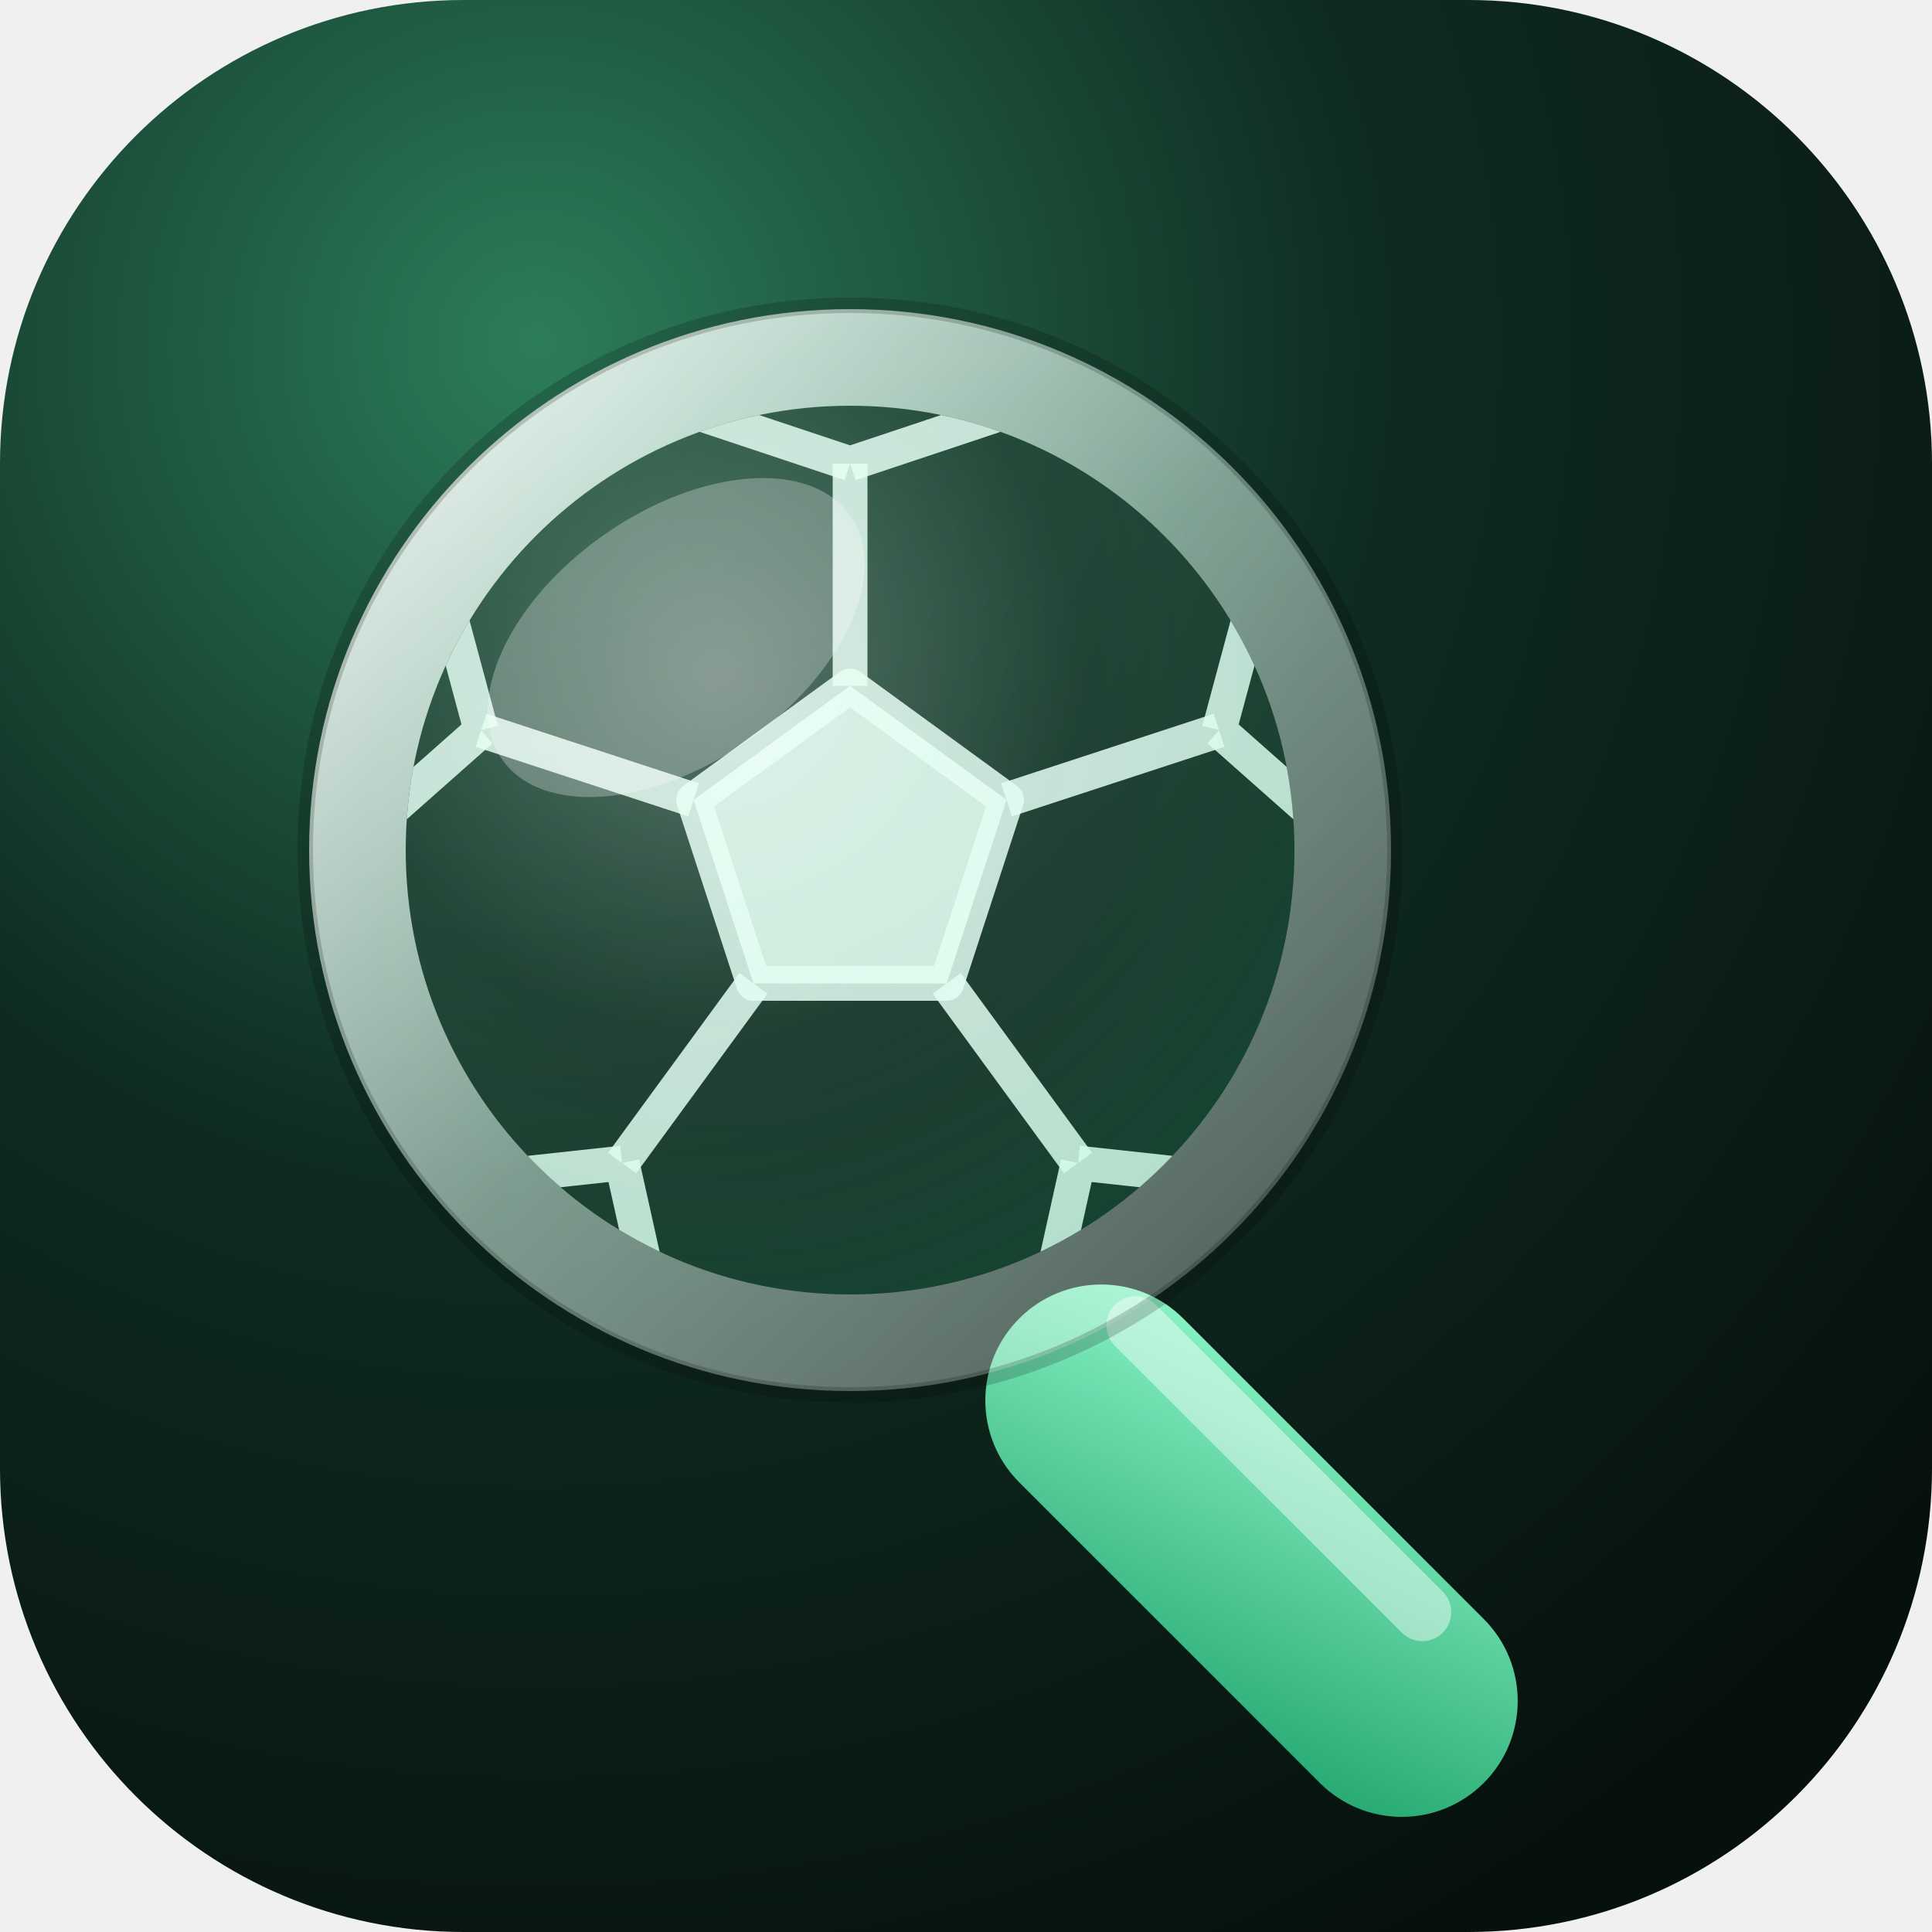
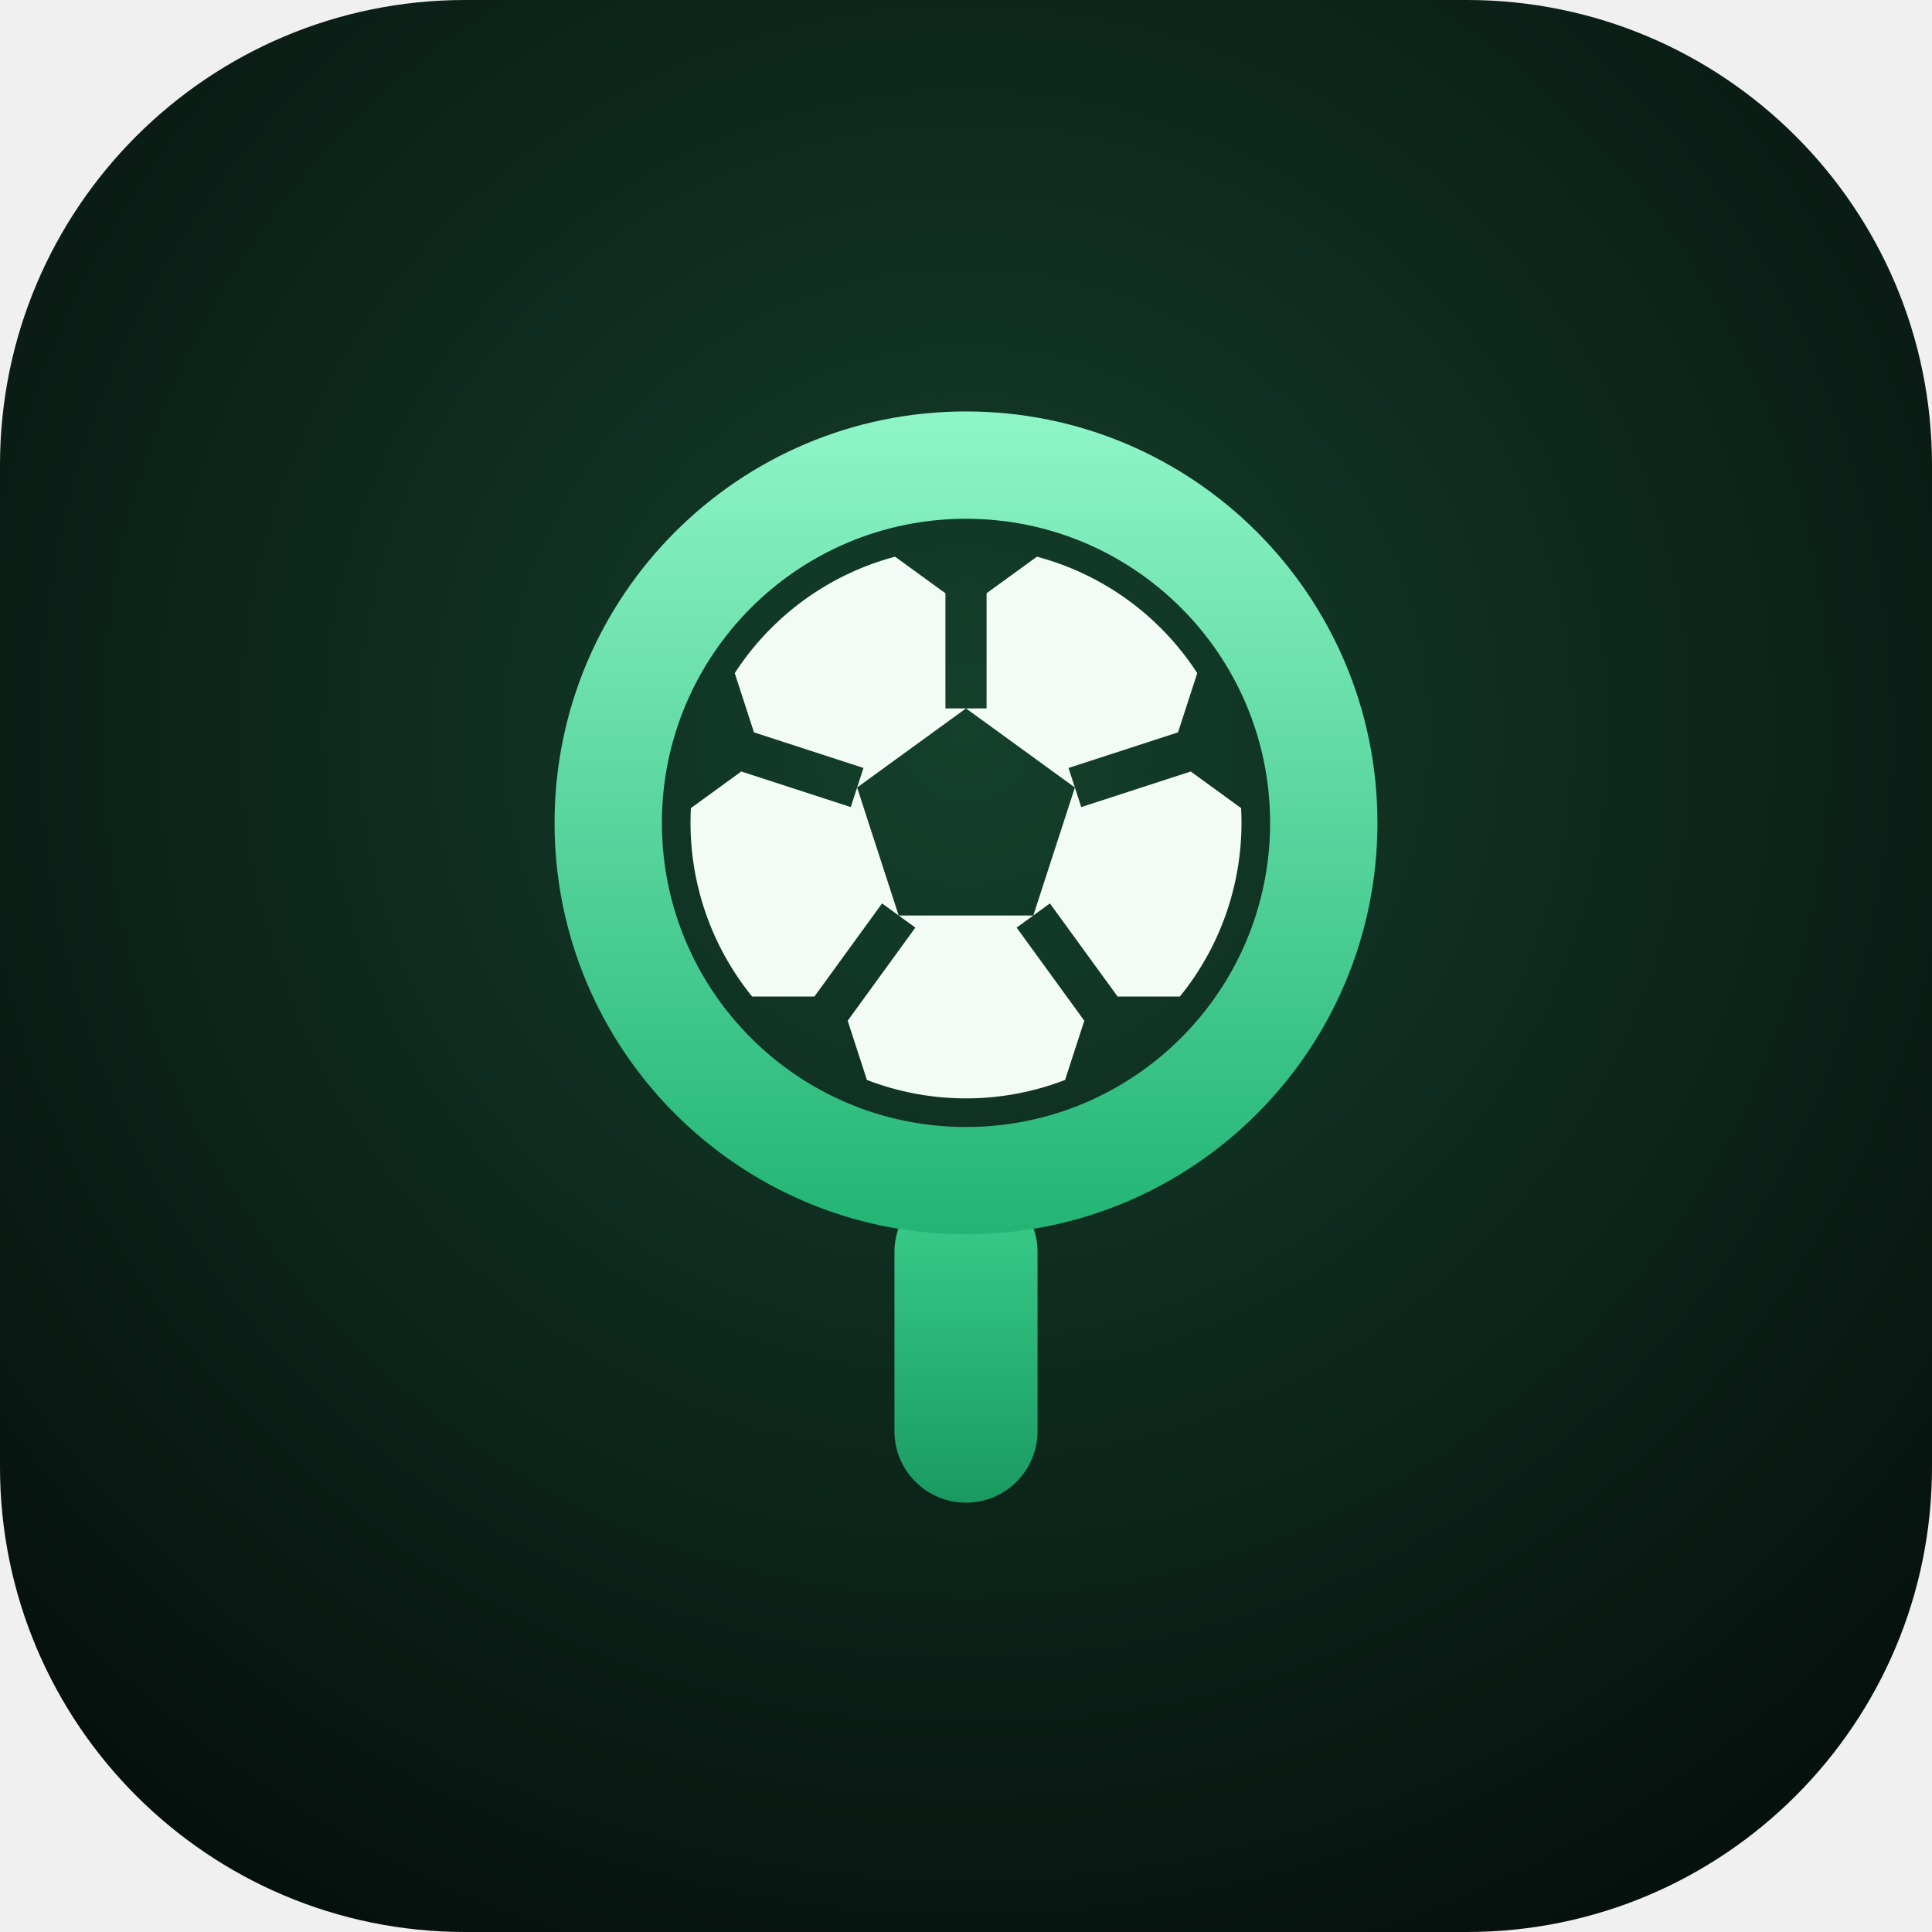
- <svg xmlns="http://www.w3.org/2000/svg" width="64" height="64" viewBox="0 0 100 100">
+ <svg xmlns="http://www.w3.org/2000/svg" viewBox="0 0 108 108">
  <defs>
-     <radialGradient id="bgX" cx="28%" cy="18%" r="95%">
-       <stop offset="0" stop-color="#2c7d5a" />
-       <stop offset="0.45" stop-color="#0f2c21" />
-       <stop offset="1" stop-color="#06100d" />
+     <radialGradient id="bg" cx="50%" cy="38%" r="70%">
+       <stop offset="0" stop-color="#14402C" />
+       <stop offset="1" stop-color="#06100D" />
    </radialGradient>
-     <radialGradient id="lensX" cx="35%" cy="30%" r="75%">
-       <stop offset="0" stop-color="#ffffff" stop-opacity="0.30" />
-       <stop offset="0.55" stop-color="#bff5dc" stop-opacity="0.10" />
-       <stop offset="1" stop-color="#4be3a0" stop-opacity="0.16" />
-     </radialGradient>
-     <linearGradient id="ringX" x1="0" y1="0" x2="1" y2="1">
-       <stop offset="0" stop-color="#ffffff" stop-opacity="0.95" />
-       <stop offset="0.5" stop-color="#d9f7ea" stop-opacity="0.55" />
-       <stop offset="1" stop-color="#ffffff" stop-opacity="0.25" />
+     <linearGradient id="ring" x1="0" y1="0" x2="0" y2="1">
+       <stop offset="0" stop-color="#8FF5C8" />
+       <stop offset="1" stop-color="#22B574" />
    </linearGradient>
-     <linearGradient id="handleX" x1="0" y1="0" x2="1" y2="1">
-       <stop offset="0" stop-color="#8ff7c9" />
-       <stop offset="1" stop-color="#21a56d" />
+     <linearGradient id="handle" x1="0" y1="0" x2="0" y2="1">
+       <stop offset="0" stop-color="#3BD08C" />
+       <stop offset="1" stop-color="#1A9A61" />
    </linearGradient>
-     <clipPath id="clipX">
-       <circle cx="44" cy="44" r="23" />
-     </clipPath>
  </defs>
-   <rect width="100" height="100" rx="24" fill="url(#bgX)" />
-   <rect x="57" y="64" width="34" height="12" rx="6" transform="rotate(45 57 64)" fill="url(#handleX)" />
-   <rect x="60" y="64.5" width="24" height="3" rx="1.5" transform="rotate(45 57 64)" fill="#ffffff" opacity="0.45" />
-   <g clip-path="url(#clipX)">
-     <circle cx="44" cy="44" r="23" fill="#0b2219" opacity="0.55" />
-     <g stroke="#e9fff5" stroke-opacity="0.85" stroke-width="1.8" fill="none" stroke-linejoin="round">
-       <path d="M44 35.5l8.1 5.9-3.1 9.5h-10l-3.1-9.5z" fill="#e9fff5" fill-opacity="0.9" />
-       <path d="M44 35.5V24M52.1 41.4l11-3.6M49 50.9l6.8 9.3M39 50.9l-6.8 9.3M35.9 41.4l-11-3.6" />
-       <path d="M44 24l-9 -3M44 24l9 -3M63.1 37.8l2.5-9.3M63.1 37.8l7 6.2M55.8 60.2l9.2 1M55.8 60.2l-2 9M32.2 60.2l-9.2 1M32.2 60.2l2 9M24.9 37.8l-2.5-9.3M24.9 37.8l-7 6.2" />
-     </g>
-     <circle cx="44" cy="44" r="23" fill="url(#lensX)" />
-     <ellipse cx="35" cy="33" rx="11" ry="6.5" transform="rotate(-35 35 33)" fill="#ffffff" opacity="0.28" />
-   </g>
-   <circle cx="44" cy="44" r="25.5" fill="none" stroke="url(#ringX)" stroke-width="5" />
-   <circle cx="44" cy="44" r="28.2" fill="none" stroke="#000" stroke-opacity="0.18" stroke-width="0.8" />
+   <rect width="108" height="108" rx="26" fill="url(#bg)" />
+   <path d="M54.000,66.000 L54.000,66.000 A4.0,4.0 0 0 1 58.000,70.000 L58.000,80.000 A4.0,4.0 0 0 1 54.000,84.000 L54.000,84.000 A4.0,4.0 0 0 1 50.000,80.000 L50.000,70.000 A4.0,4.0 0 0 1 54.000,66.000 Z" fill="url(#handle)" />
+   <path d="M31.000,46.000 A23.0,23.0 0 1 1 77.000,46.000 A23.0,23.0 0 1 1 31.000,46.000 Z M37.000,46.000 A17.0,17.0 0 1 0 71.000,46.000 A17.0,17.0 0 1 0 37.000,46.000 Z" fill="url(#ring)" fill-rule="evenodd" />
+   <path d="M69.400,45.906 L69.399,45.811 L69.397,45.717 L69.395,45.622 L69.393,45.528 L69.390,45.433 L69.386,45.339 L69.381,45.244 L69.378,45.173 L66.563,43.127 L60.442,45.116 L60.087,44.022 L57.762,51.178 L58.692,50.502 L62.475,55.708 L65.954,55.708 L65.964,55.696 L66.023,55.623 L66.082,55.549 L66.141,55.475 L66.198,55.400 L66.256,55.325 L66.313,55.249 L66.369,55.174 L66.425,55.098 L66.481,55.021 L66.536,54.945 L66.591,54.867 L66.645,54.790 L66.699,54.712 L66.752,54.634 L66.805,54.556 L66.857,54.477 L66.909,54.398 L66.960,54.319 L67.011,54.239 L67.061,54.159 L67.111,54.079 L67.160,53.998 L67.209,53.917 L67.257,53.836 L67.305,53.754 L67.353,53.673 L67.399,53.591 L67.446,53.508 L67.491,53.426 L67.537,53.343 L67.582,53.260 L67.626,53.176 L67.670,53.092 L67.713,53.008 L67.756,52.924 L67.798,52.839 L67.840,52.755 L67.881,52.670 L67.921,52.584 L67.962,52.499 L68.001,52.413 L68.040,52.327 L68.079,52.241 L68.117,52.154 L68.154,52.067 L68.191,51.981 L68.228,51.893 L68.264,51.806 L68.299,51.718 L68.334,51.630 L68.368,51.542 L68.402,51.454 L68.435,51.366 L68.468,51.277 L68.500,51.188 L68.531,51.099 L68.562,51.010 L68.593,50.920 L68.623,50.831 L68.652,50.741 L68.681,50.651 L68.709,50.561 L68.737,50.470 L68.764,50.380 L68.791,50.289 L68.817,50.198 L68.842,50.107 L68.867,50.016 L68.891,49.925 L68.915,49.833 L68.938,49.742 L68.961,49.650 L68.983,49.558 L69.005,49.466 L69.026,49.374 L69.046,49.282 L69.066,49.190 L69.085,49.097 L69.104,49.004 L69.122,48.912 L69.140,48.819 L69.157,48.726 L69.173,48.633 L69.189,48.540 L69.204,48.446 L69.219,48.353 L69.233,48.260 L69.247,48.166 L69.260,48.073 L69.272,47.979 L69.284,47.885 L69.295,47.791 L69.306,47.697 L69.316,47.603 L69.326,47.509 L69.335,47.415 L69.343,47.321 L69.351,47.227 L69.358,47.133 L69.365,47.039 L69.371,46.944 L69.377,46.850 L69.381,46.756 L69.386,46.661 L69.390,46.567 L69.393,46.472 L69.395,46.378 L69.397,46.283 L69.399,46.189 L69.400,46.094 L69.400,46.000 Z M66.909,37.602 L66.857,37.523 L66.805,37.444 L66.752,37.366 L66.699,37.288 L66.645,37.210 L66.591,37.133 L66.536,37.055 L66.481,36.979 L66.425,36.902 L66.369,36.826 L66.313,36.751 L66.256,36.675 L66.198,36.600 L66.141,36.525 L66.082,36.451 L66.023,36.377 L65.964,36.304 L65.904,36.230 L65.844,36.157 L65.784,36.085 L65.723,36.013 L65.661,35.941 L65.599,35.870 L65.537,35.799 L65.474,35.728 L65.411,35.658 L65.347,35.588 L65.283,35.519 L65.218,35.450 L65.153,35.381 L65.088,35.313 L65.022,35.245 L64.956,35.178 L64.889,35.111 L64.822,35.044 L64.755,34.978 L64.687,34.912 L64.619,34.847 L64.550,34.782 L64.481,34.717 L64.412,34.653 L64.342,34.589 L64.272,34.526 L64.201,34.463 L64.130,34.401 L64.059,34.339 L63.987,34.277 L63.915,34.216 L63.843,34.156 L63.770,34.096 L63.696,34.036 L63.623,33.977 L63.549,33.918 L63.475,33.859 L63.400,33.802 L63.325,33.744 L63.249,33.687 L63.174,33.631 L63.098,33.575 L63.021,33.519 L62.945,33.464 L62.867,33.409 L62.790,33.355 L62.712,33.301 L62.634,33.248 L62.556,33.195 L62.477,33.143 L62.398,33.091 L62.319,33.040 L62.239,32.989 L62.159,32.939 L62.079,32.889 L61.998,32.840 L61.917,32.791 L61.836,32.743 L61.754,32.695 L61.673,32.647 L61.591,32.601 L61.508,32.554 L61.426,32.509 L61.343,32.463 L61.260,32.418 L61.176,32.374 L61.092,32.330 L61.008,32.287 L60.924,32.244 L60.839,32.202 L60.755,32.160 L60.670,32.119 L60.584,32.079 L60.499,32.038 L60.413,31.999 L60.327,31.960 L60.241,31.921 L60.154,31.883 L60.067,31.846 L59.981,31.809 L59.893,31.772 L59.806,31.736 L59.718,31.701 L59.630,31.666 L59.542,31.632 L59.454,31.598 L59.366,31.565 L59.277,31.532 L59.188,31.500 L59.099,31.469 L59.010,31.438 L58.920,31.407 L58.831,31.377 L58.741,31.348 L58.651,31.319 L58.561,31.291 L58.470,31.263 L58.380,31.236 L58.289,31.209 L58.198,31.183 L58.107,31.158 L58.016,31.133 L57.965,31.119 L55.150,33.164 L55.150,39.600 L54.000,39.600 L60.087,44.022 L59.731,42.929 L65.852,40.940 L66.927,37.631 Z M49.984,31.133 L49.893,31.158 L49.802,31.183 L49.711,31.209 L49.620,31.236 L49.530,31.263 L49.439,31.291 L49.349,31.319 L49.259,31.348 L49.169,31.377 L49.080,31.407 L48.990,31.438 L48.901,31.469 L48.812,31.500 L48.723,31.532 L48.634,31.565 L48.546,31.598 L48.458,31.632 L48.370,31.666 L48.282,31.701 L48.194,31.736 L48.107,31.772 L48.019,31.809 L47.933,31.846 L47.846,31.883 L47.759,31.921 L47.673,31.960 L47.587,31.999 L47.501,32.038 L47.416,32.079 L47.330,32.119 L47.245,32.160 L47.161,32.202 L47.076,32.244 L46.992,32.287 L46.908,32.330 L46.824,32.374 L46.740,32.418 L46.657,32.463 L46.574,32.509 L46.492,32.554 L46.409,32.601 L46.327,32.647 L46.246,32.695 L46.164,32.743 L46.083,32.791 L46.002,32.840 L45.921,32.889 L45.841,32.939 L45.761,32.989 L45.681,33.040 L45.602,33.091 L45.523,33.143 L45.444,33.195 L45.366,33.248 L45.288,33.301 L45.210,33.355 L45.133,33.409 L45.055,33.464 L44.979,33.519 L44.902,33.575 L44.826,33.631 L44.751,33.687 L44.675,33.744 L44.600,33.802 L44.525,33.859 L44.451,33.918 L44.377,33.977 L44.304,34.036 L44.230,34.096 L44.157,34.156 L44.085,34.216 L44.013,34.277 L43.941,34.339 L43.870,34.401 L43.799,34.463 L43.728,34.526 L43.658,34.589 L43.588,34.653 L43.519,34.717 L43.450,34.782 L43.381,34.847 L43.313,34.912 L43.245,34.978 L43.178,35.044 L43.111,35.111 L43.044,35.178 L42.978,35.245 L42.912,35.313 L42.847,35.381 L42.782,35.450 L42.717,35.519 L42.653,35.588 L42.589,35.658 L42.526,35.728 L42.463,35.799 L42.401,35.870 L42.339,35.941 L42.277,36.013 L42.216,36.085 L42.156,36.157 L42.096,36.230 L42.036,36.304 L41.977,36.377 L41.918,36.451 L41.859,36.525 L41.802,36.600 L41.744,36.675 L41.687,36.751 L41.631,36.826 L41.575,36.902 L41.519,36.979 L41.464,37.055 L41.409,37.133 L41.355,37.210 L41.301,37.288 L41.248,37.366 L41.195,37.444 L41.143,37.523 L41.091,37.602 L41.073,37.631 L42.148,40.940 L48.269,42.929 L47.913,44.022 L54.000,39.600 L52.850,39.600 L52.850,33.164 L50.035,31.119 Z M38.619,45.244 L38.614,45.339 L38.610,45.433 L38.607,45.528 L38.605,45.622 L38.603,45.717 L38.601,45.811 L38.600,45.906 L38.600,46.000 L38.600,46.094 L38.601,46.189 L38.603,46.283 L38.605,46.378 L38.607,46.472 L38.610,46.567 L38.614,46.661 L38.619,46.756 L38.623,46.850 L38.629,46.944 L38.635,47.039 L38.642,47.133 L38.649,47.227 L38.657,47.321 L38.665,47.415 L38.674,47.509 L38.684,47.603 L38.694,47.697 L38.705,47.791 L38.716,47.885 L38.728,47.979 L38.740,48.073 L38.753,48.166 L38.767,48.260 L38.781,48.353 L38.796,48.446 L38.811,48.540 L38.827,48.633 L38.843,48.726 L38.860,48.819 L38.878,48.912 L38.896,49.004 L38.915,49.097 L38.934,49.190 L38.954,49.282 L38.974,49.374 L38.995,49.466 L39.017,49.558 L39.039,49.650 L39.062,49.742 L39.085,49.833 L39.109,49.925 L39.133,50.016 L39.158,50.107 L39.183,50.198 L39.209,50.289 L39.236,50.380 L39.263,50.470 L39.291,50.561 L39.319,50.651 L39.348,50.741 L39.377,50.831 L39.407,50.920 L39.438,51.010 L39.469,51.099 L39.500,51.188 L39.532,51.277 L39.565,51.366 L39.598,51.454 L39.632,51.542 L39.666,51.630 L39.701,51.718 L39.736,51.806 L39.772,51.893 L39.809,51.981 L39.846,52.067 L39.883,52.154 L39.921,52.241 L39.960,52.327 L39.999,52.413 L40.038,52.499 L40.079,52.584 L40.119,52.670 L40.160,52.755 L40.202,52.839 L40.244,52.924 L40.287,53.008 L40.330,53.092 L40.374,53.176 L40.418,53.260 L40.463,53.343 L40.509,53.426 L40.554,53.508 L40.601,53.591 L40.647,53.673 L40.695,53.754 L40.743,53.836 L40.791,53.917 L40.840,53.998 L40.889,54.079 L40.939,54.159 L40.989,54.239 L41.040,54.319 L41.091,54.398 L41.143,54.477 L41.195,54.556 L41.248,54.634 L41.301,54.712 L41.355,54.790 L41.409,54.867 L41.464,54.945 L41.519,55.021 L41.575,55.098 L41.631,55.174 L41.687,55.249 L41.744,55.325 L41.802,55.400 L41.859,55.475 L41.918,55.549 L41.977,55.623 L42.036,55.696 L42.046,55.708 L45.525,55.708 L49.308,50.502 L50.238,51.178 L47.913,44.022 L47.558,45.116 L41.437,43.127 L38.622,45.173 Z M48.546,60.402 L48.634,60.435 L48.723,60.468 L48.812,60.500 L48.901,60.531 L48.990,60.562 L49.080,60.593 L49.169,60.623 L49.259,60.652 L49.349,60.681 L49.439,60.709 L49.530,60.737 L49.620,60.764 L49.711,60.791 L49.802,60.817 L49.893,60.842 L49.984,60.867 L50.075,60.891 L50.167,60.915 L50.258,60.938 L50.350,60.961 L50.442,60.983 L50.534,61.005 L50.626,61.026 L50.718,61.046 L50.810,61.066 L50.903,61.085 L50.996,61.104 L51.088,61.122 L51.181,61.140 L51.274,61.157 L51.367,61.173 L51.460,61.189 L51.554,61.204 L51.647,61.219 L51.740,61.233 L51.834,61.247 L51.927,61.260 L52.021,61.272 L52.115,61.284 L52.209,61.295 L52.303,61.306 L52.397,61.316 L52.491,61.326 L52.585,61.335 L52.679,61.343 L52.773,61.351 L52.867,61.358 L52.961,61.365 L53.056,61.371 L53.150,61.377 L53.244,61.381 L53.339,61.386 L53.433,61.390 L53.528,61.393 L53.622,61.395 L53.717,61.397 L53.811,61.399 L53.906,61.400 L54.000,61.400 L54.094,61.400 L54.189,61.399 L54.283,61.397 L54.378,61.395 L54.472,61.393 L54.567,61.390 L54.661,61.386 L54.756,61.381 L54.850,61.377 L54.944,61.371 L55.039,61.365 L55.133,61.358 L55.227,61.351 L55.321,61.343 L55.415,61.335 L55.509,61.326 L55.603,61.316 L55.697,61.306 L55.791,61.295 L55.885,61.284 L55.979,61.272 L56.073,61.260 L56.166,61.247 L56.260,61.233 L56.353,61.219 L56.446,61.204 L56.540,61.189 L56.633,61.173 L56.726,61.157 L56.819,61.140 L56.912,61.122 L57.004,61.104 L57.097,61.085 L57.190,61.066 L57.282,61.046 L57.374,61.026 L57.466,61.005 L57.558,60.983 L57.650,60.961 L57.742,60.938 L57.833,60.915 L57.925,60.891 L58.016,60.867 L58.107,60.842 L58.198,60.817 L58.289,60.791 L58.380,60.764 L58.470,60.737 L58.561,60.709 L58.651,60.681 L58.741,60.652 L58.831,60.623 L58.920,60.593 L59.010,60.562 L59.099,60.531 L59.188,60.500 L59.277,60.468 L59.366,60.435 L59.454,60.402 L59.539,60.369 L60.614,57.060 L56.831,51.854 L57.762,51.178 L50.238,51.178 L51.169,51.854 L47.386,57.060 L48.461,60.369 Z" fill="#F2FBF6" fill-rule="evenodd" />
</svg>
